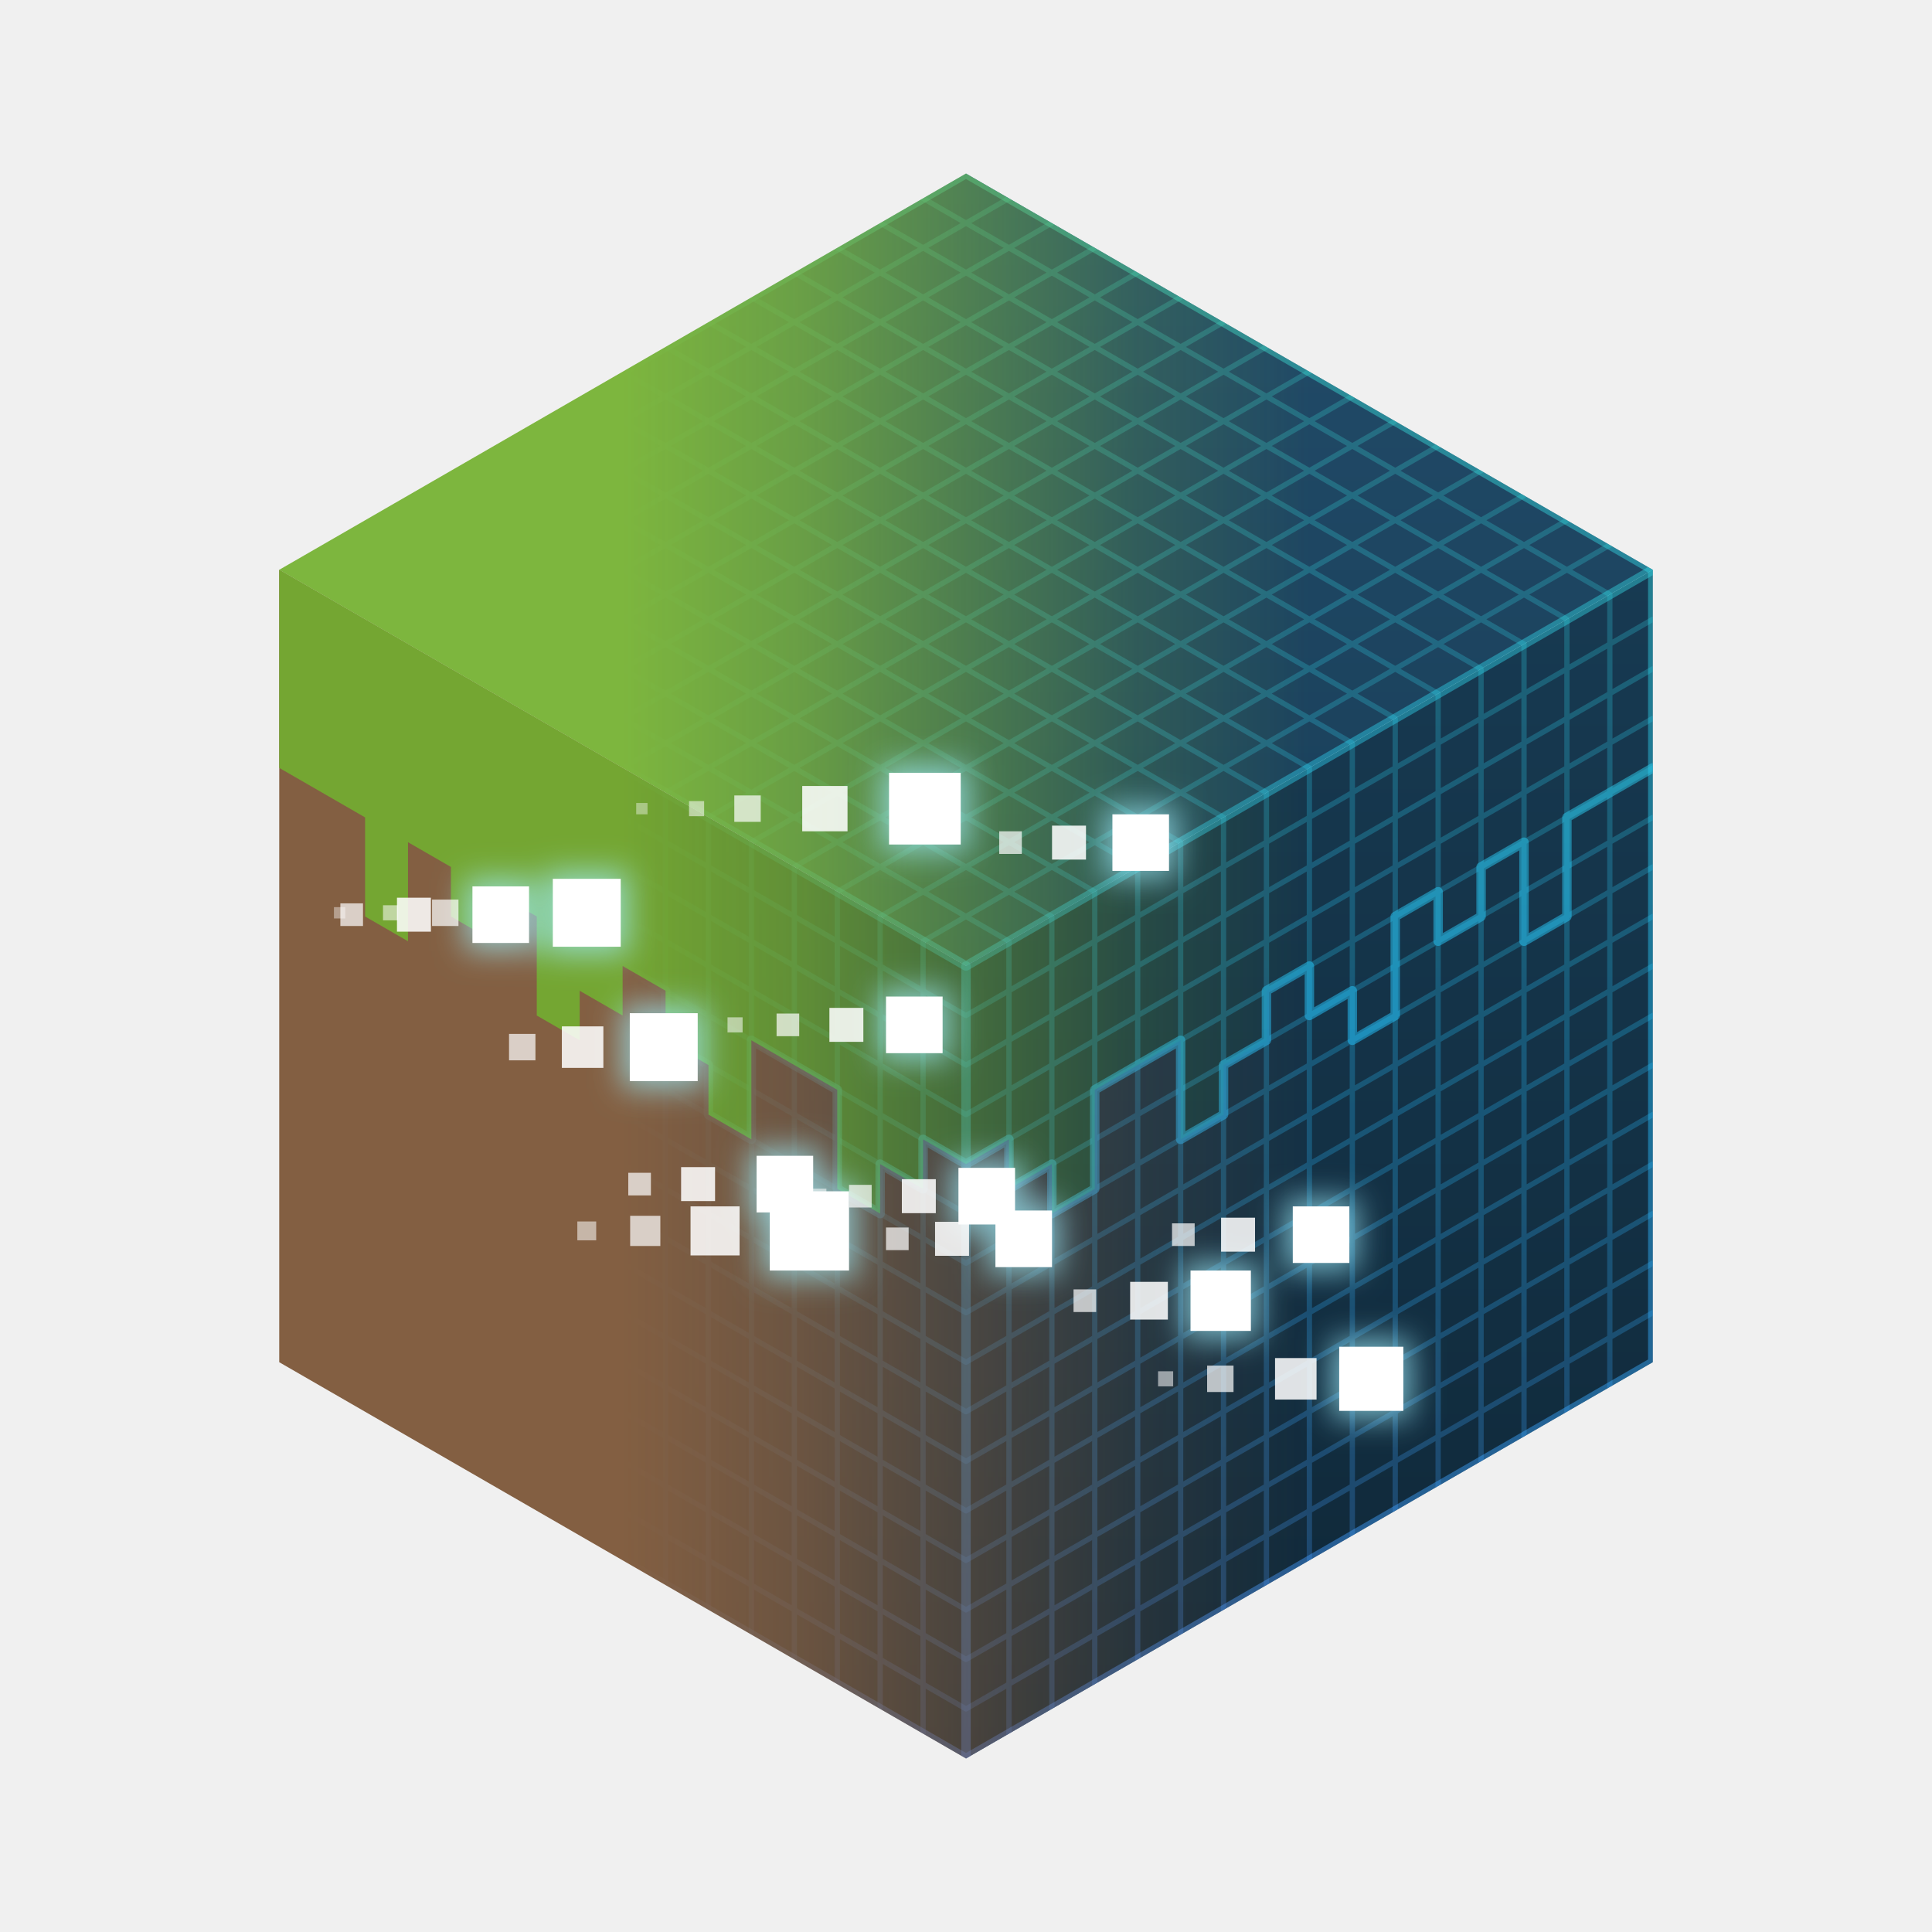
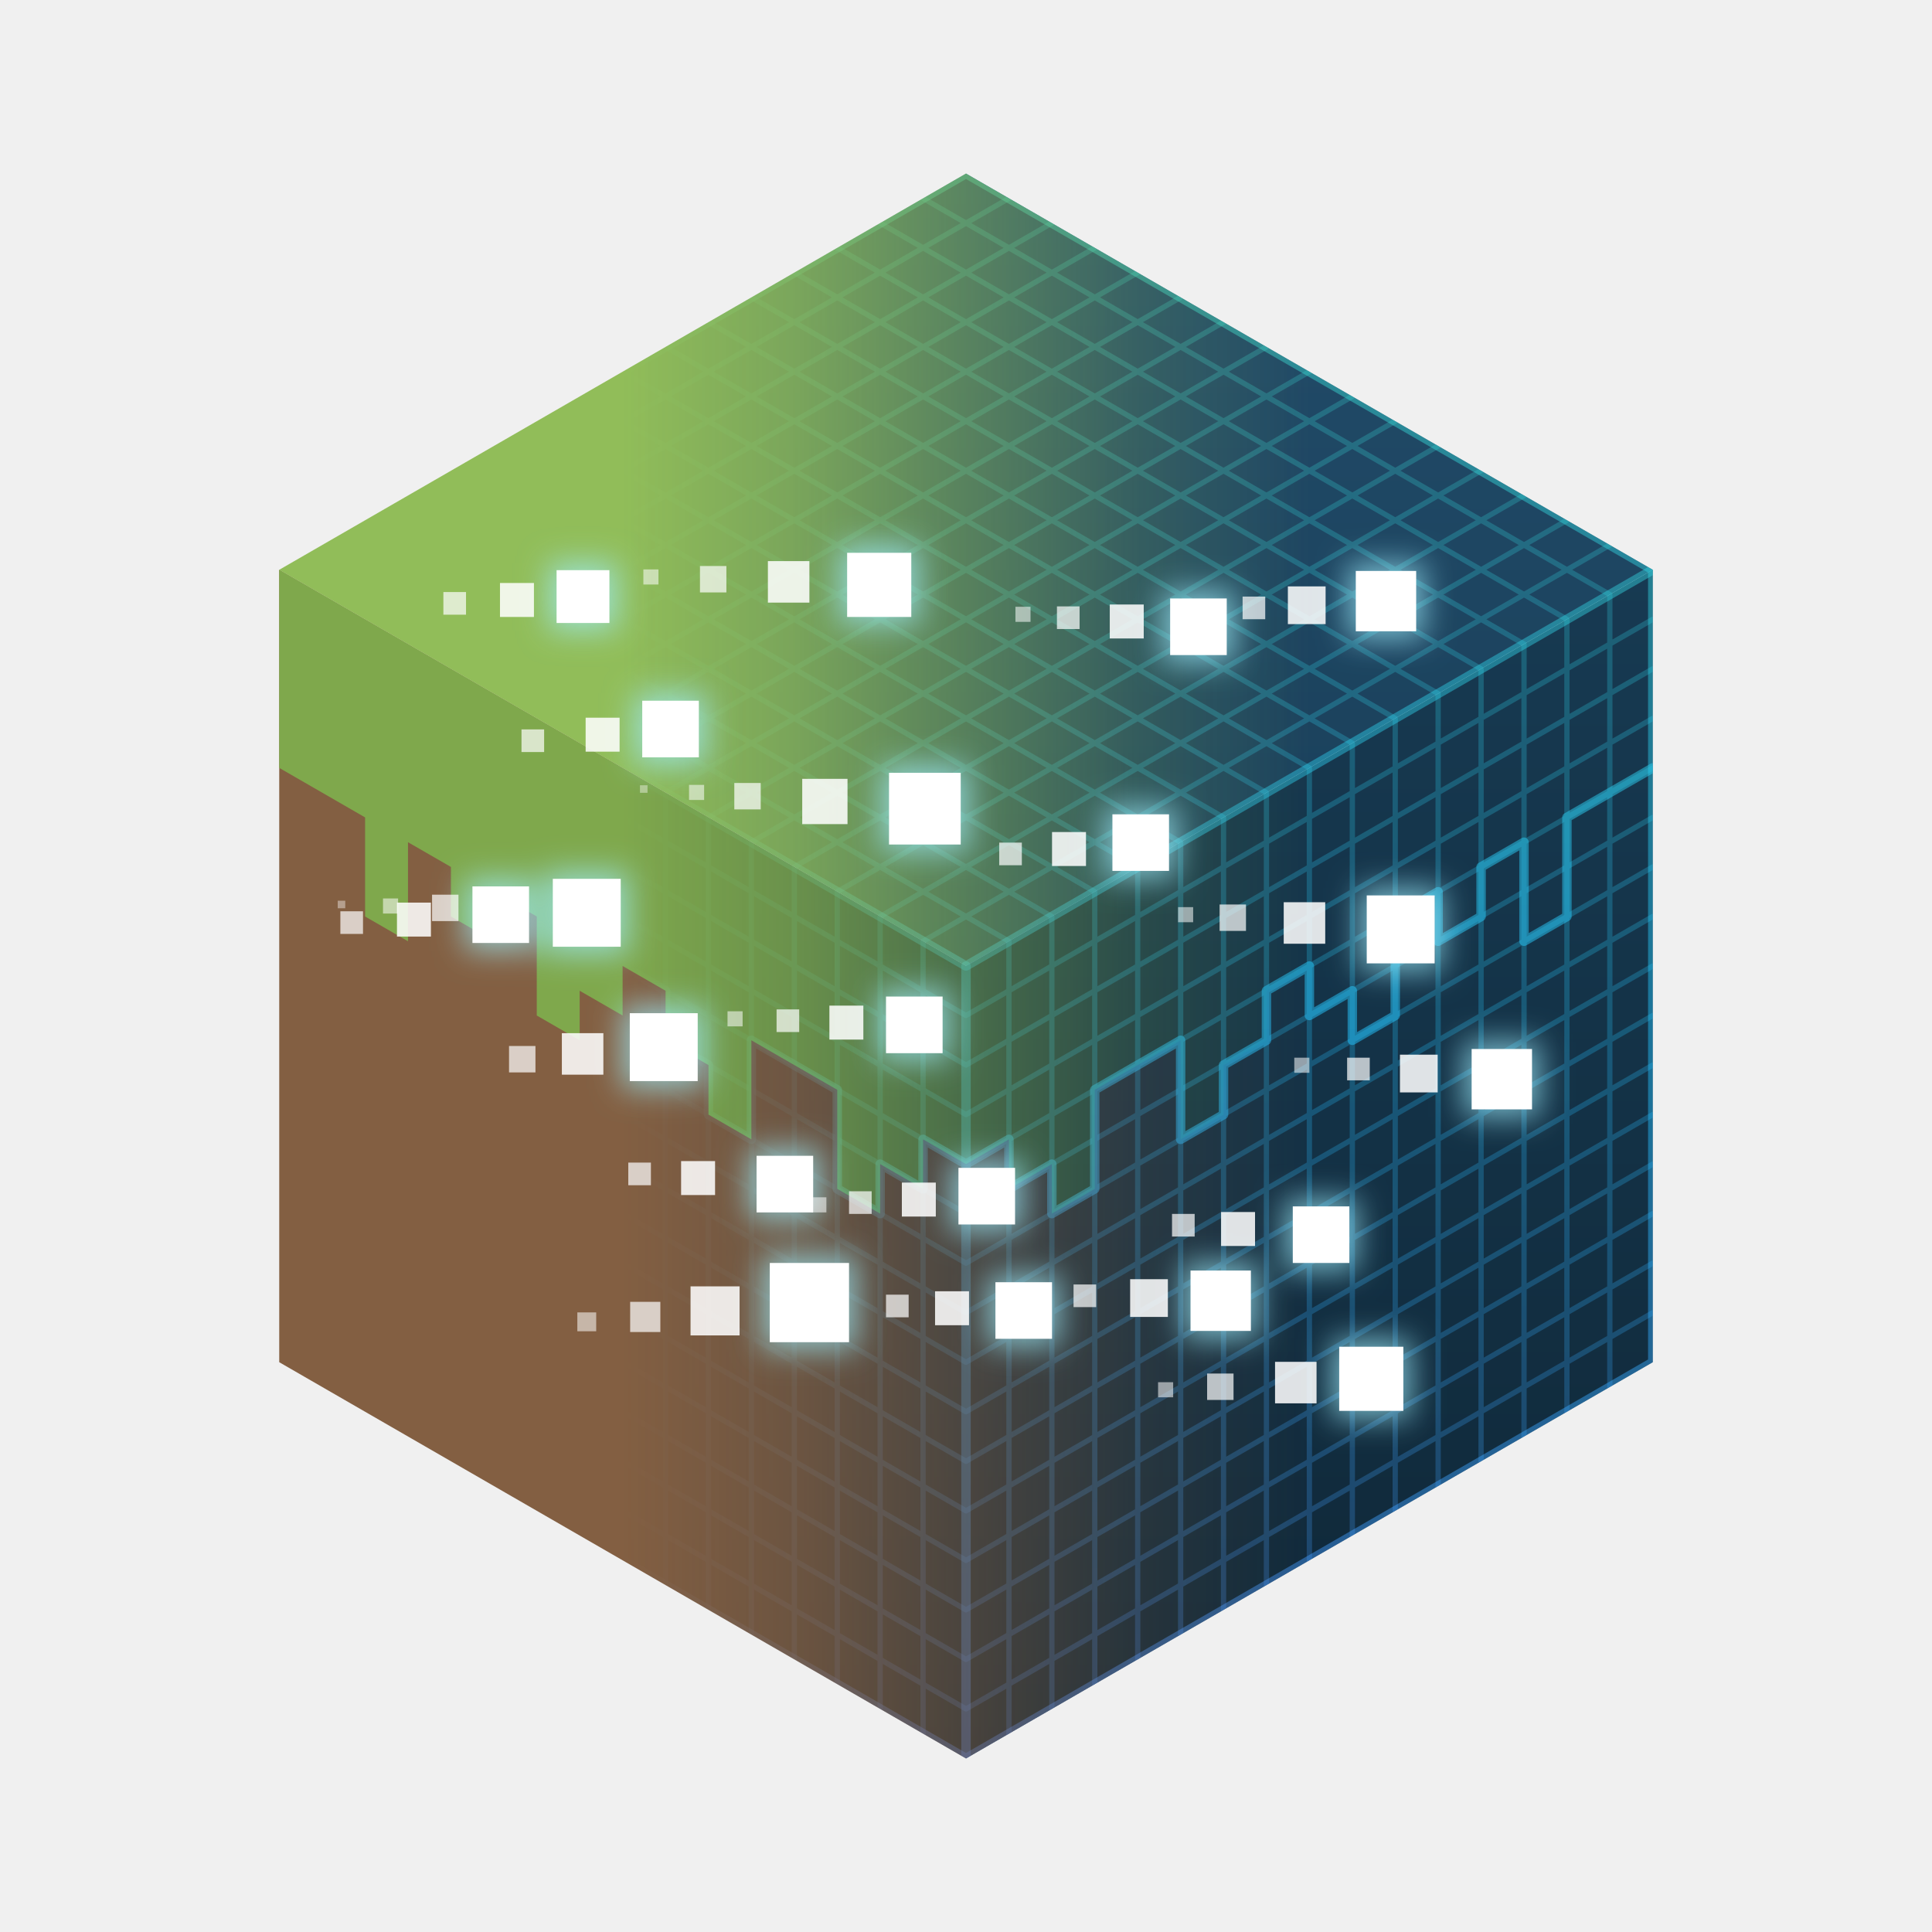
<svg xmlns="http://www.w3.org/2000/svg" viewBox="0 0 512 512" width="512" height="512">
  <defs>
    <pattern id="grain-top" width="16" height="16" patternUnits="userSpaceOnUse" patternTransform="matrix(11.375 6.5625 -11.375 6.5625 256.0 46.0)">
      <path fill="#ffffff" fill-opacity="0.07" d="        M256.000 46.000l11.375 6.562 l-11.375 6.562l-11.375 -6.562z         M278.750 59.125l11.375 6.562 l-11.375 6.562l-11.375 -6.562z         M301.500 72.250l11.375 6.562 l-11.375 6.562l-11.375 -6.562z         M358.375 105.062l11.375 6.562 l-11.375 6.562l-11.375 -6.562z         M381.125 118.188l11.375 6.562 l-11.375 6.562l-11.375 -6.562z         M312.875 91.938l11.375 6.562 l-11.375 6.562l-11.375 -6.562z         M312.875 105.062l11.375 6.562 l-11.375 6.562l-11.375 -6.562z         M324.250 111.625l11.375 6.562 l-11.375 6.562l-11.375 -6.562z         M347.000 124.750l11.375 6.562 l-11.375 6.562l-11.375 -6.562z         M358.375 131.312l11.375 6.562 l-11.375 6.562l-11.375 -6.562z         M403.875 157.562l11.375 6.562 l-11.375 6.562l-11.375 -6.562z         M244.625 78.812l11.375 6.562 l-11.375 6.562l-11.375 -6.562z         M290.125 105.062l11.375 6.562 l-11.375 6.562l-11.375 -6.562z         M347.000 151.000l11.375 6.562 l-11.375 6.562l-11.375 -6.562z         M381.125 170.688l11.375 6.562 l-11.375 6.562l-11.375 -6.562z         M290.125 131.312l11.375 6.562 l-11.375 6.562l-11.375 -6.562z         M233.250 111.625l11.375 6.562 l-11.375 6.562l-11.375 -6.562z         M278.750 137.875l11.375 6.562 l-11.375 6.562l-11.375 -6.562z         M290.125 144.438l11.375 6.562 l-11.375 6.562l-11.375 -6.562z         M324.250 164.125l11.375 6.562 l-11.375 6.562l-11.375 -6.562z         M176.375 91.938l11.375 6.562 l-11.375 6.562l-11.375 -6.562z         M199.125 105.062l11.375 6.562 l-11.375 6.562l-11.375 -6.562z         M267.375 144.438l11.375 6.562 l-11.375 6.562l-11.375 -6.562z         M290.125 157.562l11.375 6.562 l-11.375 6.562l-11.375 -6.562z         M187.750 111.625l11.375 6.562 l-11.375 6.562l-11.375 -6.562z         M199.125 118.188l11.375 6.562 l-11.375 6.562l-11.375 -6.562z         M210.500 124.750l11.375 6.562 l-11.375 6.562l-11.375 -6.562z         M324.250 190.375l11.375 6.562 l-11.375 6.562l-11.375 -6.562z         M312.875 196.938l11.375 6.562 l-11.375 6.562l-11.375 -6.562z         M153.625 118.188l11.375 6.562 l-11.375 6.562l-11.375 -6.562z         M176.375 131.312l11.375 6.562 l-11.375 6.562l-11.375 -6.562z         M210.500 151.000l11.375 6.562 l-11.375 6.562l-11.375 -6.562z         M221.875 157.562l11.375 6.562 l-11.375 6.562l-11.375 -6.562z         M312.875 210.062l11.375 6.562 l-11.375 6.562l-11.375 -6.562z         M210.500 164.125l11.375 6.562 l-11.375 6.562l-11.375 -6.562z         M301.500 216.625l11.375 6.562 l-11.375 6.562l-11.375 -6.562z         M130.875 131.312l11.375 6.562 l-11.375 6.562l-11.375 -6.562z         M153.625 144.438l11.375 6.562 l-11.375 6.562l-11.375 -6.562z         M210.500 177.250l11.375 6.562 l-11.375 6.562l-11.375 -6.562z         M221.875 210.062l11.375 6.562 l-11.375 6.562l-11.375 -6.562z         M85.375 144.438l11.375 6.562 l-11.375 6.562l-11.375 -6.562z         M153.625 183.812l11.375 6.562 l-11.375 6.562l-11.375 -6.562z" />
      <path fill="#000000" fill-opacity="0.05" d="        M324.250 85.375l11.375 6.562 l-11.375 6.562l-11.375 -6.562z         M256.000 59.125l11.375 6.562 l-11.375 6.562l-11.375 -6.562z         M267.375 65.688l11.375 6.562 l-11.375 6.562l-11.375 -6.562z         M335.625 105.062l11.375 6.562 l-11.375 6.562l-11.375 -6.562z         M369.750 124.750l11.375 6.562 l-11.375 6.562l-11.375 -6.562z         M392.500 137.875l11.375 6.562 l-11.375 6.562l-11.375 -6.562z         M244.625 65.688l11.375 6.562 l-11.375 6.562l-11.375 -6.562z         M290.125 91.938l11.375 6.562 l-11.375 6.562l-11.375 -6.562z         M301.500 111.625l11.375 6.562 l-11.375 6.562l-11.375 -6.562z         M210.500 72.250l11.375 6.562 l-11.375 6.562l-11.375 -6.562z         M244.625 91.938l11.375 6.562 l-11.375 6.562l-11.375 -6.562z         M267.375 105.062l11.375 6.562 l-11.375 6.562l-11.375 -6.562z         M312.875 131.312l11.375 6.562 l-11.375 6.562l-11.375 -6.562z         M324.250 137.875l11.375 6.562 l-11.375 6.562l-11.375 -6.562z         M244.625 105.062l11.375 6.562 l-11.375 6.562l-11.375 -6.562z         M335.625 157.562l11.375 6.562 l-11.375 6.562l-11.375 -6.562z         M187.750 85.375l11.375 6.562 l-11.375 6.562l-11.375 -6.562z         M210.500 98.500l11.375 6.562 l-11.375 6.562l-11.375 -6.562z         M221.875 105.062l11.375 6.562 l-11.375 6.562l-11.375 -6.562z         M347.000 177.250l11.375 6.562 l-11.375 6.562l-11.375 -6.562z         M233.250 124.750l11.375 6.562 l-11.375 6.562l-11.375 -6.562z         M312.875 170.688l11.375 6.562 l-11.375 6.562l-11.375 -6.562z         M233.250 137.875l11.375 6.562 l-11.375 6.562l-11.375 -6.562z         M165.000 111.625l11.375 6.562 l-11.375 6.562l-11.375 -6.562z         M176.375 118.188l11.375 6.562 l-11.375 6.562l-11.375 -6.562z         M221.875 144.438l11.375 6.562 l-11.375 6.562l-11.375 -6.562z         M199.125 144.438l11.375 6.562 l-11.375 6.562l-11.375 -6.562z         M244.625 170.688l11.375 6.562 l-11.375 6.562l-11.375 -6.562z         M267.375 183.812l11.375 6.562 l-11.375 6.562l-11.375 -6.562z         M165.000 137.875l11.375 6.562 l-11.375 6.562l-11.375 -6.562z         M233.250 177.250l11.375 6.562 l-11.375 6.562l-11.375 -6.562z         M278.750 203.500l11.375 6.562 l-11.375 6.562l-11.375 -6.562z         M130.875 144.438l11.375 6.562 l-11.375 6.562l-11.375 -6.562z         M153.625 157.562l11.375 6.562 l-11.375 6.562l-11.375 -6.562z         M210.500 190.375l11.375 6.562 l-11.375 6.562l-11.375 -6.562z         M233.250 203.500l11.375 6.562 l-11.375 6.562l-11.375 -6.562z         M96.750 137.875l11.375 6.562 l-11.375 6.562l-11.375 -6.562z         M119.500 151.000l11.375 6.562 l-11.375 6.562l-11.375 -6.562z         M142.250 164.125l11.375 6.562 l-11.375 6.562l-11.375 -6.562z         M119.500 164.125l11.375 6.562 l-11.375 6.562l-11.375 -6.562z         M233.250 229.750l11.375 6.562 l-11.375 6.562l-11.375 -6.562z         M256.000 242.875l11.375 6.562 l-11.375 6.562l-11.375 -6.562z" />
    </pattern>
    <pattern id="grain-side-left" width="16" height="16" patternUnits="userSpaceOnUse" patternTransform="matrix(11.375 6.5625 0 13.125 74.0 151.0)">
      <path fill="#ffffff" fill-opacity="0.07" d="        M233.250 308.500l11.375 6.562 l0.000 13.125l-11.375 -6.562z         M119.500 256.000l11.375 6.562 l0.000 13.125l-11.375 -6.562z         M233.250 334.750l11.375 6.562 l0.000 13.125l-11.375 -6.562z         M96.750 269.125l11.375 6.562 l0.000 13.125l-11.375 -6.562z         M142.250 295.375l11.375 6.562 l0.000 13.125l-11.375 -6.562z         M221.875 354.438l11.375 6.562 l0.000 13.125l-11.375 -6.562z         M85.375 288.812l11.375 6.562 l0.000 13.125l-11.375 -6.562z         M199.125 367.562l11.375 6.562 l0.000 13.125l-11.375 -6.562z         M85.375 315.062l11.375 6.562 l0.000 13.125l-11.375 -6.562z         M108.125 328.188l11.375 6.562 l0.000 13.125l-11.375 -6.562z         M85.375 328.188l11.375 6.562 l0.000 13.125l-11.375 -6.562z         M130.875 354.438l11.375 6.562 l0.000 13.125l-11.375 -6.562z         M233.250 413.500l11.375 6.562 l0.000 13.125l-11.375 -6.562z         M176.375 393.812l11.375 6.562 l0.000 13.125l-11.375 -6.562z         M233.250 426.625l11.375 6.562 l0.000 13.125l-11.375 -6.562z         M153.625 393.812l11.375 6.562 l0.000 13.125l-11.375 -6.562z         M233.250 439.750l11.375 6.562 l0.000 13.125l-11.375 -6.562z" />
      <path fill="#000000" fill-opacity="0.05" d="        M210.500 282.250l11.375 6.562 l0.000 13.125l-11.375 -6.562z         M165.000 269.125l11.375 6.562 l0.000 13.125l-11.375 -6.562z         M244.625 315.062l11.375 6.562 l0.000 13.125l-11.375 -6.562z         M153.625 275.688l11.375 6.562 l0.000 13.125l-11.375 -6.562z         M233.250 321.625l11.375 6.562 l0.000 13.125l-11.375 -6.562z         M96.750 256.000l11.375 6.562 l0.000 13.125l-11.375 -6.562z         M142.250 282.250l11.375 6.562 l0.000 13.125l-11.375 -6.562z         M165.000 295.375l11.375 6.562 l0.000 13.125l-11.375 -6.562z         M199.125 315.062l11.375 6.562 l0.000 13.125l-11.375 -6.562z         M85.375 262.562l11.375 6.562 l0.000 13.125l-11.375 -6.562z         M108.125 288.812l11.375 6.562 l0.000 13.125l-11.375 -6.562z         M165.000 321.625l11.375 6.562 l0.000 13.125l-11.375 -6.562z         M165.000 334.750l11.375 6.562 l0.000 13.125l-11.375 -6.562z         M187.750 347.875l11.375 6.562 l0.000 13.125l-11.375 -6.562z         M244.625 380.688l11.375 6.562 l0.000 13.125l-11.375 -6.562z         M187.750 361.000l11.375 6.562 l0.000 13.125l-11.375 -6.562z         M244.625 393.812l11.375 6.562 l0.000 13.125l-11.375 -6.562z         M119.500 334.750l11.375 6.562 l0.000 13.125l-11.375 -6.562z         M244.625 406.938l11.375 6.562 l0.000 13.125l-11.375 -6.562z         M96.750 334.750l11.375 6.562 l0.000 13.125l-11.375 -6.562z         M142.250 361.000l11.375 6.562 l0.000 13.125l-11.375 -6.562z         M153.625 367.562l11.375 6.562 l0.000 13.125l-11.375 -6.562z         M108.125 354.438l11.375 6.562 l0.000 13.125l-11.375 -6.562z         M130.875 367.562l11.375 6.562 l0.000 13.125l-11.375 -6.562z         M96.750 361.000l11.375 6.562 l0.000 13.125l-11.375 -6.562z         M119.500 374.125l11.375 6.562 l0.000 13.125l-11.375 -6.562z         M130.875 380.688l11.375 6.562 l0.000 13.125l-11.375 -6.562z         M244.625 446.312l11.375 6.562 l0.000 13.125l-11.375 -6.562z" />
    </pattern>
    <pattern id="grain-side-right" width="16" height="16" patternUnits="userSpaceOnUse" patternTransform="matrix(-11.375 6.5625 -11.375 19.6875 438.0 151.0)">
      <path fill="#ffffff" fill-opacity="0.07" d="        M221.875 341.312l-11.375 6.562 l-11.375 19.688l11.375 -6.562z         M324.250 295.375l-11.375 6.562 l-11.375 19.688l11.375 -6.562z         M199.125 380.688l-11.375 6.562 l-11.375 19.688l11.375 -6.562z         M324.250 321.625l-11.375 6.562 l-11.375 19.688l11.375 -6.562z         M278.750 347.875l-11.375 6.562 l-11.375 19.688l11.375 -6.562z         M187.750 413.500l-11.375 6.562 l-11.375 19.688l11.375 -6.562z         M312.875 354.438l-11.375 6.562 l-11.375 19.688l11.375 -6.562z         M187.750 439.750l-11.375 6.562 l-11.375 19.688l11.375 -6.562z         M290.125 393.812l-11.375 6.562 l-11.375 19.688l11.375 -6.562z         M267.375 406.938l-11.375 6.562 l-11.375 19.688l11.375 -6.562z         M278.750 413.500l-11.375 6.562 l-11.375 19.688l11.375 -6.562z         M233.250 439.750l-11.375 6.562 l-11.375 19.688l11.375 -6.562z         M130.875 498.812l-11.375 6.562 l-11.375 19.688l11.375 -6.562z         M176.375 485.688l-11.375 6.562 l-11.375 19.688l11.375 -6.562z         M119.500 518.500l-11.375 6.562 l-11.375 19.688l11.375 -6.562z         M187.750 492.250l-11.375 6.562 l-11.375 19.688l11.375 -6.562z         M108.125 538.188l-11.375 6.562 l-11.375 19.688l11.375 -6.562z" />
    </pattern>
    <linearGradient id="tech-top" gradientUnits="userSpaceOnUse" x1="0" y1="46" x2="0" y2="256">
      <stop offset="0" stop-color="#224c6a" />
      <stop offset="1" stop-color="#193f59" />
    </linearGradient>
    <linearGradient id="tech-face" gradientUnits="userSpaceOnUse" x1="0" y1="151" x2="0" y2="466">
      <stop offset="0" stop-color="#173a52" />
      <stop offset="1" stop-color="#0f2737" />
    </linearGradient>
    <linearGradient id="wire-grad" gradientUnits="userSpaceOnUse" x1="0" y1="46" x2="0" y2="466">
      <stop offset="0" stop-color="#3ee0c6" />
      <stop offset="0.55" stop-color="#24c4ff" />
      <stop offset="1" stop-color="#4f8cff" />
    </linearGradient>
    <clipPath id="right-clip">
      <path d="M256,46 L438,151 L438,361 L256,466 Z" />
    </clipPath>
    <linearGradient id="bleed-to-right" gradientUnits="userSpaceOnUse" x1="256" y1="0" x2="347" y2="0">
      <stop offset="0" stop-color="#ffffff" stop-opacity="0.5" />
      <stop offset="0.5" stop-color="#ffffff" stop-opacity="0.2" />
      <stop offset="1" stop-color="#ffffff" stop-opacity="0" />
    </linearGradient>
    <linearGradient id="bleed-to-left" gradientUnits="userSpaceOnUse" x1="256" y1="0" x2="165" y2="0">
      <stop offset="0" stop-color="#ffffff" stop-opacity="0.5" />
      <stop offset="0.5" stop-color="#ffffff" stop-opacity="0.2" />
      <stop offset="1" stop-color="#ffffff" stop-opacity="0" />
    </linearGradient>
    <mask id="mask-bleed-to-right" maskUnits="userSpaceOnUse" x="0" y="0" width="512" height="512">
      <rect x="0" y="0" width="512" height="512" fill="url(#bleed-to-right)" />
    </mask>
    <mask id="mask-bleed-to-left" maskUnits="userSpaceOnUse" x="0" y="0" width="512" height="512">
      <rect x="0" y="0" width="512" height="512" fill="url(#bleed-to-left)" />
    </mask>
    <clipPath id="cube-clip">
      <path d="M256,46 L438,151 L438,361 L256,466 L74,361 L74,151 Z" />
    </clipPath>
    <filter id="sq-glow" x="-80%" y="-80%" width="260%" height="260%">
      <feGaussianBlur stdDeviation="4" />
    </filter>
  </defs>
  <polygon points="74,151 256,256 256,466 74,361" fill="#835f42" />
-   <polygon points="74.00,151.00 256.00,256.00 256.00,308.50 244.62,301.94 244.62,315.06 233.25,308.50 233.25,321.62 221.88,315.06 221.88,288.81 210.50,282.25 199.12,275.69 199.12,301.94 187.75,295.38 187.75,282.25 176.38,275.69 176.38,262.56 165.00,256.00 165.00,269.12 153.62,262.56 153.62,275.69 142.25,269.12 142.25,242.88 130.88,236.31 130.88,249.44 119.50,242.88 119.50,229.75 108.12,223.19 108.12,249.44 96.75,242.88 96.75,216.62 85.38,210.06 74.00,203.50" fill="#74a632" />
+   <polygon points="74.00,151.00 256.00,256.00 256.00,308.50 244.62,301.94 244.62,315.06 233.25,308.50 233.25,321.62 221.88,315.06 221.88,288.81 210.50,282.25 199.12,275.69 199.12,301.94 187.75,295.38 187.75,282.25 176.38,275.69 176.38,262.56 165.00,256.00 165.00,269.12 153.62,262.56 153.62,275.69 142.25,269.12 142.25,242.88 130.88,236.31 130.88,249.44 119.50,242.88 119.50,229.75 108.12,223.19 108.12,249.44 96.75,242.88 96.75,216.62 85.38,210.06 74.00,203.50" fill="#7fa84c" />
  <polygon points="74,151 256,256 256,466 74,361" fill="url(#grain-side-left)" />
-   <polygon points="256,46 256,256 74,151" fill="#7db63e" />
+   <polygon points="256,46 256,256 74,151" fill="#91bd59" />
  <polygon points="256,46 256,256 74,151" fill="url(#grain-top)" />
  <g clip-path="url(#right-clip)">
    <polygon points="256,46 438,151 256,256" fill="url(#tech-top)" />
    <polygon points="438,151 256,256 256,466 438,361" fill="url(#tech-face)" />
    <g fill="none" stroke="url(#wire-grad)" stroke-linecap="round" stroke-linejoin="round">
      <g opacity="0.26" stroke-width="1.4">
        <path d="M426.62,157.56 L426.62,367.56 M438,164.12 L256,269.12 M256,59.12 L426.62,157.56 M267.38,52.56 L256,59.12 M415.25,164.12 L415.25,374.12 M438,177.25 L256,282.25 M256,72.25 L415.25,164.12 M278.75,59.12 L256,72.25 M403.88,170.69 L403.88,380.69 M438,190.38 L256,295.38 M256,85.38 L403.88,170.69 M290.12,65.69 L256,85.38 M392.5,177.25 L392.5,387.25 M438,203.5 L256,308.5 M256,98.5 L392.5,177.25 M301.5,72.25 L256,98.5 M381.12,183.81 L381.12,393.81 M438,216.62 L256,321.62 M256,111.62 L381.12,183.81 M312.88,78.81 L256,111.62 M369.75,190.38 L369.75,400.38 M438,229.75 L256,334.75 M256,124.75 L369.75,190.38 M324.25,85.38 L256,124.75 M358.38,196.94 L358.38,406.94 M438,242.88 L256,347.88 M256,137.88 L358.38,196.94 M335.62,91.94 L256,137.88 M347,203.5 L347,413.5 M438,256 L256,361 M256,151 L347,203.5 M347,98.5 L256,151 M335.62,210.06 L335.62,420.06 M438,269.12 L256,374.12 M256,164.12 L335.62,210.06 M358.38,105.06 L256,164.12 M324.25,216.62 L324.25,426.62 M438,282.25 L256,387.25 M256,177.25 L324.25,216.62 M369.75,111.62 L256,177.25 M312.88,223.19 L312.88,433.19 M438,295.38 L256,400.38 M256,190.38 L312.88,223.19 M381.12,118.19 L256,190.38 M301.5,229.75 L301.5,439.75 M438,308.5 L256,413.5 M256,203.5 L301.5,229.75 M392.5,124.75 L256,203.5 M290.12,236.31 L290.12,446.31 M438,321.62 L256,426.62 M256,216.62 L290.12,236.31 M403.88,131.31 L256,216.62 M278.75,242.88 L278.75,452.88 M438,334.75 L256,439.75 M256,229.75 L278.75,242.88 M415.25,137.88 L256,229.75 M267.38,249.44 L267.38,459.44 M438,347.88 L256,452.88 M256,242.88 L267.38,249.44 M426.62,144.44 L256,242.88" />
      </g>
      <path d="M256,308.5 L267.38,301.94 L267.38,315.06 L278.75,308.5 L278.75,321.62 L290.12,315.06 L290.12,288.81 L301.5,282.25 L312.88,275.69 L312.88,301.94 L324.25,295.38 L324.25,282.25 L335.62,275.69 L335.62,262.56 L347,256 L347,269.12 L358.38,262.56 L358.38,275.69 L369.75,269.12 L369.75,242.88 L381.12,236.31 L381.12,249.44 L392.5,242.88 L392.5,229.75 L403.88,223.19 L403.88,249.44 L415.25,242.88 L415.25,216.62 L426.62,210.06 L438,203.5" stroke-width="2.5" opacity="0.5" />
      <path d="M256,46 L438,151 L438,361 L256,466" stroke-width="2.5" opacity="0.45" />
      <path d="M256,256 L256,466" stroke-width="2.5" opacity="0.45" />
      <path d="M438,151 L256,256" stroke-width="2.5" opacity="0.45" />
    </g>
  </g>
  <g mask="url(#mask-bleed-to-left)">
    <g transform="matrix(-1 0 0 1 512 0)">
      <g clip-path="url(#right-clip)">
        <polygon points="256,46 438,151 256,256" fill="url(#tech-top)" />
        <polygon points="438,151 256,256 256,466 438,361" fill="url(#tech-face)" />
        <g fill="none" stroke="url(#wire-grad)" stroke-linecap="round" stroke-linejoin="round">
          <g opacity="0.26" stroke-width="1.4">
            <path d="M426.62,157.56 L426.62,367.56 M438,164.12 L256,269.12 M256,59.12 L426.62,157.56 M267.38,52.56 L256,59.12 M415.25,164.12 L415.25,374.12 M438,177.25 L256,282.25 M256,72.25 L415.25,164.12 M278.75,59.12 L256,72.25 M403.88,170.69 L403.88,380.69 M438,190.38 L256,295.38 M256,85.38 L403.88,170.69 M290.12,65.69 L256,85.38 M392.5,177.25 L392.5,387.25 M438,203.5 L256,308.5 M256,98.5 L392.5,177.25 M301.5,72.25 L256,98.5 M381.12,183.81 L381.12,393.81 M438,216.62 L256,321.62 M256,111.62 L381.12,183.81 M312.88,78.81 L256,111.62 M369.75,190.38 L369.75,400.38 M438,229.75 L256,334.75 M256,124.75 L369.75,190.38 M324.25,85.38 L256,124.75 M358.38,196.94 L358.38,406.94 M438,242.88 L256,347.88 M256,137.88 L358.38,196.94 M335.62,91.94 L256,137.88 M347,203.5 L347,413.5 M438,256 L256,361 M256,151 L347,203.5 M347,98.5 L256,151 M335.62,210.06 L335.62,420.06 M438,269.12 L256,374.12 M256,164.12 L335.62,210.06 M358.38,105.06 L256,164.12 M324.25,216.62 L324.25,426.62 M438,282.25 L256,387.25 M256,177.25 L324.25,216.62 M369.75,111.62 L256,177.25 M312.88,223.19 L312.88,433.19 M438,295.38 L256,400.38 M256,190.38 L312.88,223.19 M381.12,118.19 L256,190.38 M301.5,229.75 L301.5,439.75 M438,308.5 L256,413.5 M256,203.5 L301.5,229.75 M392.5,124.75 L256,203.5 M290.12,236.31 L290.12,446.31 M438,321.62 L256,426.62 M256,216.62 L290.12,236.31 M403.88,131.31 L256,216.62 M278.75,242.88 L278.75,452.88 M438,334.75 L256,439.75 M256,229.75 L278.75,242.88 M415.25,137.88 L256,229.75 M267.38,249.44 L267.38,459.44 M438,347.88 L256,452.88 M256,242.88 L267.38,249.44 M426.62,144.44 L256,242.88" />
          </g>
          <path d="M256,308.5 L267.38,301.94 L267.38,315.06 L278.75,308.5 L278.75,321.62 L290.12,315.06 L290.12,288.81 L301.5,282.25 L312.88,275.69 L312.88,301.94 L324.25,295.38 L324.25,282.25 L335.62,275.69 L335.62,262.56 L347,256 L347,269.12 L358.38,262.56 L358.38,275.69 L369.75,269.12 L369.75,242.88 L381.12,236.31 L381.12,249.44 L392.5,242.88 L392.5,229.75 L403.88,223.19 L403.88,249.44 L415.25,242.88 L415.25,216.62 L426.62,210.06 L438,203.5" stroke-width="2.5" opacity="0.5" />
          <path d="M256,46 L438,151 L438,361 L256,466" stroke-width="2.5" opacity="0.45" />
          <path d="M256,256 L256,466" stroke-width="2.5" opacity="0.45" />
          <path d="M438,151 L256,256" stroke-width="2.5" opacity="0.45" />
        </g>
      </g>
    </g>
  </g>
  <g mask="url(#mask-bleed-to-right)">
    <g transform="matrix(-1 0 0 1 512 0)">
      <polygon points="74,151 256,256 256,466 74,361" fill="#835f42" />
-       <polygon points="74.00,151.00 256.00,256.00 256.00,308.50 244.62,301.94 244.62,315.06 233.25,308.50 233.25,321.62 221.88,315.06 221.88,288.81 210.50,282.25 199.12,275.69 199.12,301.94 187.75,295.38 187.75,282.25 176.38,275.69 176.38,262.56 165.00,256.00 165.00,269.12 153.62,262.56 153.62,275.69 142.25,269.12 142.25,242.88 130.88,236.31 130.88,249.44 119.50,242.88 119.50,229.75 108.12,223.19 108.12,249.44 96.75,242.88 96.75,216.62 85.38,210.06 74.00,203.50" fill="#74a632" />
+       <polygon points="74.00,151.00 256.00,256.00 256.00,308.50 244.62,301.94 244.62,315.06 233.25,308.50 233.25,321.62 221.88,315.06 221.88,288.81 210.50,282.25 199.12,275.69 199.12,301.94 187.75,295.38 187.75,282.25 176.38,275.69 176.38,262.56 165.00,256.00 165.00,269.12 153.62,262.56 153.62,275.69 142.25,269.12 142.25,242.88 130.88,236.31 130.88,249.44 119.50,242.88 119.50,229.75 108.12,223.19 108.12,249.44 96.75,242.88 96.75,216.62 85.38,210.06 74.00,203.50" fill="#7fa84c" />
      <polygon points="74,151 256,256 256,466 74,361" fill="url(#grain-side-left)" />
-       <polygon points="256,46 256,256 74,151" fill="#7db63e" />
+       <polygon points="256,46 256,256 74,151" fill="#91bd59" />
      <polygon points="256,46 256,256 74,151" fill="url(#grain-top)" />
    </g>
  </g>
  <g id="transition-flow" clip-path="url(#cube-clip)">
    <g filter="url(#sq-glow)" opacity="0.7">
      <rect x="313.5" y="334.7" width="20" height="20" fill="#9ff0ff" />
-       <rect x="202.0" y="313.7" width="25" height="25" fill="#9ff0ff" />
+       <rect x="202.0" y="332.7" width="25" height="25" fill="#9ff0ff" />
      <rect x="198.5" y="304.3" width="19" height="19" fill="#9ff0ff" />
      <rect x="352.9" y="354.9" width="21" height="21" fill="#9ff0ff" />
-       <rect x="261.8" y="318.8" width="19" height="19" fill="#9ff0ff" />
+       <rect x="261.8" y="337.8" width="19" height="19" fill="#9ff0ff" />
      <rect x="164.9" y="266.5" width="22" height="22" fill="#9ff0ff" />
      <rect x="340.6" y="317.7" width="19" height="19" fill="#9ff0ff" />
      <rect x="252.0" y="307.5" width="19" height="19" fill="#9ff0ff" />
      <rect x="232.8" y="262.1" width="19" height="19" fill="#9ff0ff" />
      <rect x="292.8" y="213.8" width="19" height="19" fill="#9ff0ff" />
      <rect x="233.6" y="202.8" width="23" height="23" fill="#9ff0ff" />
      <rect x="123.2" y="232.9" width="19" height="19" fill="#9ff0ff" />
      <rect x="144.5" y="230.9" width="22" height="22" fill="#9ff0ff" />
+       <rect x="388.0" y="276.0" width="20" height="20" fill="#9ff0ff" />
+       <rect x="360.2" y="235.3" width="22" height="22" fill="#9ff0ff" />
+       <rect x="357.3" y="149.3" width="20" height="20" fill="#9ff0ff" />
+       <rect x="222.5" y="144.5" width="21" height="21" fill="#9ff0ff" />
+       <rect x="168.2" y="183.7" width="19" height="19" fill="#9ff0ff" />
+       <rect x="308.1" y="156.6" width="19" height="19" fill="#9ff0ff" />
+       <rect x="145.5" y="149.1" width="18" height="18" fill="#9ff0ff" />
    </g>
    <g fill="#ffffff">
-       <rect x="299.5" y="339.7" width="10" height="10" opacity="0.86" />
-       <rect x="284.5" y="341.7" width="6" height="6" opacity="0.70" />
+       <rect x="299.5" y="339.0" width="10" height="10" opacity="0.86" />
+       <rect x="284.5" y="340.4" width="6" height="6" opacity="0.7" />
      <rect x="315.5" y="336.7" width="16" height="16" />
-       <rect x="183.0" y="319.7" width="13" height="13" opacity="0.86" />
-       <rect x="167.0" y="322.2" width="8" height="8" opacity="0.70" />
-       <rect x="153.0" y="323.7" width="5" height="5" opacity="0.54" />
-       <rect x="204.0" y="315.7" width="21" height="21" />
-       <rect x="180.5" y="309.3" width="9" height="9" opacity="0.86" />
-       <rect x="166.5" y="310.8" width="6" height="6" opacity="0.70" />
+       <rect x="183.0" y="340.9" width="13" height="13" opacity="0.86" />
+       <rect x="167.0" y="345.0" width="8" height="8" opacity="0.7" />
+       <rect x="153.0" y="347.8" width="5" height="5" opacity="0.54" />
+       <rect x="204.0" y="334.7" width="21" height="21" />
+       <rect x="180.5" y="307.7" width="9" height="9" opacity="0.86" />
+       <rect x="166.5" y="308.1" width="6" height="6" opacity="0.7" />
      <rect x="200.5" y="306.3" width="15" height="15" />
-       <rect x="337.9" y="359.9" width="11" height="11" opacity="0.86" />
-       <rect x="319.9" y="361.9" width="7" height="7" opacity="0.70" />
-       <rect x="306.9" y="363.4" width="4" height="4" opacity="0.54" />
+       <rect x="337.9" y="360.9" width="11" height="11" opacity="0.86" />
+       <rect x="319.9" y="364.0" width="7" height="7" opacity="0.7" />
+       <rect x="306.9" y="366.3" width="4" height="4" opacity="0.54" />
      <rect x="354.9" y="356.9" width="17" height="17" />
-       <rect x="247.8" y="323.8" width="9" height="9" opacity="0.86" />
-       <rect x="234.8" y="325.3" width="6" height="6" opacity="0.70" />
-       <rect x="220.8" y="326.3" width="4" height="4" opacity="0.54" />
-       <rect x="263.8" y="320.8" width="15" height="15" />
-       <rect x="148.9" y="272.0" width="11" height="11" opacity="0.86" />
-       <rect x="134.9" y="274.0" width="7" height="7" opacity="0.70" />
+       <rect x="247.8" y="342.2" width="9" height="9" opacity="0.86" />
+       <rect x="234.8" y="343.1" width="6" height="6" opacity="0.7" />
+       <rect x="220.8" y="343.6" width="4" height="4" opacity="0.54" />
+       <rect x="263.8" y="339.8" width="15" height="15" />
+       <rect x="148.9" y="273.8" width="11" height="11" opacity="0.86" />
+       <rect x="134.9" y="277.2" width="7" height="7" opacity="0.7" />
      <rect x="166.9" y="268.5" width="18" height="18" />
-       <rect x="323.6" y="322.7" width="9" height="9" opacity="0.86" />
-       <rect x="310.6" y="324.2" width="6" height="6" opacity="0.70" />
+       <rect x="323.6" y="321.2" width="9" height="9" opacity="0.86" />
+       <rect x="310.6" y="321.7" width="6" height="6" opacity="0.7" />
      <rect x="342.6" y="319.7" width="15" height="15" />
-       <rect x="239.0" y="312.5" width="9" height="9" opacity="0.86" />
-       <rect x="225.0" y="314.0" width="6" height="6" opacity="0.70" />
-       <rect x="215.0" y="315.0" width="4" height="4" opacity="0.54" />
+       <rect x="239.0" y="313.4" width="9" height="9" opacity="0.86" />
+       <rect x="225.0" y="315.7" width="6" height="6" opacity="0.7" />
+       <rect x="215.0" y="317.3" width="4" height="4" opacity="0.54" />
      <rect x="254.0" y="309.5" width="15" height="15" />
-       <rect x="219.8" y="267.1" width="9" height="9" opacity="0.86" />
-       <rect x="205.8" y="268.6" width="6" height="6" opacity="0.70" />
-       <rect x="192.8" y="269.6" width="4" height="4" opacity="0.54" />
+       <rect x="219.8" y="266.5" width="9" height="9" opacity="0.86" />
+       <rect x="205.8" y="267.5" width="6" height="6" opacity="0.7" />
+       <rect x="192.8" y="268.0" width="4" height="4" opacity="0.54" />
      <rect x="234.8" y="264.1" width="15" height="15" />
-       <rect x="278.8" y="218.8" width="9" height="9" opacity="0.86" />
-       <rect x="264.8" y="220.3" width="6" height="6" opacity="0.70" />
+       <rect x="278.8" y="220.5" width="9" height="9" opacity="0.86" />
+       <rect x="264.8" y="223.3" width="6" height="6" opacity="0.7" />
      <rect x="294.8" y="215.8" width="15" height="15" />
-       <rect x="212.6" y="208.3" width="12" height="12" opacity="0.86" />
-       <rect x="194.6" y="210.8" width="7" height="7" opacity="0.70" />
-       <rect x="182.6" y="212.3" width="4" height="4" opacity="0.54" />
-       <rect x="168.6" y="212.8" width="3" height="3" opacity="0.40" />
+       <rect x="212.6" y="206.4" width="12" height="12" opacity="0.86" />
+       <rect x="194.6" y="207.5" width="7" height="7" opacity="0.7" />
+       <rect x="182.6" y="208.0" width="4" height="4" opacity="0.54" />
+       <rect x="169.6" y="208.1" width="2" height="2" opacity="0.4" />
      <rect x="235.6" y="204.8" width="19" height="19" />
-       <rect x="105.2" y="237.9" width="9" height="9" opacity="0.86" />
-       <rect x="90.2" y="239.4" width="6" height="6" opacity="0.70" />
+       <rect x="105.2" y="239.2" width="9" height="9" opacity="0.86" />
+       <rect x="90.2" y="241.5" width="6" height="6" opacity="0.7" />
      <rect x="125.2" y="234.9" width="15" height="15" />
-       <rect x="128.5" y="236.4" width="11" height="11" opacity="0.86" />
-       <rect x="114.5" y="238.4" width="7" height="7" opacity="0.70" />
-       <rect x="101.5" y="239.9" width="4" height="4" opacity="0.54" />
-       <rect x="88.5" y="240.4" width="3" height="3" opacity="0.40" />
+       <rect x="128.5" y="235.7" width="11" height="11" opacity="0.86" />
+       <rect x="114.5" y="237.1" width="7" height="7" opacity="0.7" />
+       <rect x="101.5" y="238.1" width="4" height="4" opacity="0.54" />
+       <rect x="89.5" y="238.7" width="2" height="2" opacity="0.4" />
      <rect x="146.5" y="232.9" width="18" height="18" />
+       <rect x="371.0" y="279.5" width="10" height="10" opacity="0.86" />
+       <rect x="357.0" y="280.3" width="6" height="6" opacity="0.7" />
+       <rect x="343.0" y="280.3" width="4" height="4" opacity="0.54" />
+       <rect x="390.0" y="278.0" width="16" height="16" />
+       <rect x="340.2" y="239.1" width="11" height="11" opacity="0.86" />
+       <rect x="323.2" y="239.7" width="7" height="7" opacity="0.7" />
+       <rect x="312.2" y="240.4" width="4" height="4" opacity="0.54" />
+       <rect x="362.2" y="237.3" width="18" height="18" />
+       <rect x="341.3" y="155.4" width="10" height="10" opacity="0.86" />
+       <rect x="329.3" y="158.1" width="6" height="6" opacity="0.7" />
+       <rect x="359.3" y="151.3" width="16" height="16" />
+       <rect x="203.5" y="148.7" width="11" height="11" opacity="0.86" />
+       <rect x="185.5" y="150.0" width="7" height="7" opacity="0.7" />
+       <rect x="170.5" y="150.9" width="4" height="4" opacity="0.54" />
+       <rect x="224.5" y="146.5" width="17" height="17" />
+       <rect x="155.2" y="190.2" width="9" height="9" opacity="0.86" />
+       <rect x="138.2" y="193.3" width="6" height="6" opacity="0.7" />
+       <rect x="170.2" y="185.7" width="15" height="15" />
+       <rect x="294.1" y="160.2" width="9" height="9" opacity="0.86" />
+       <rect x="280.1" y="160.7" width="6" height="6" opacity="0.7" />
+       <rect x="269.1" y="160.8" width="4" height="4" opacity="0.54" />
+       <rect x="310.1" y="158.6" width="15" height="15" />
+       <rect x="132.5" y="154.5" width="9" height="9" opacity="0.86" />
+       <rect x="117.5" y="156.9" width="6" height="6" opacity="0.7" />
+       <rect x="147.5" y="151.1" width="14" height="14" />
    </g>
  </g>
</svg>
